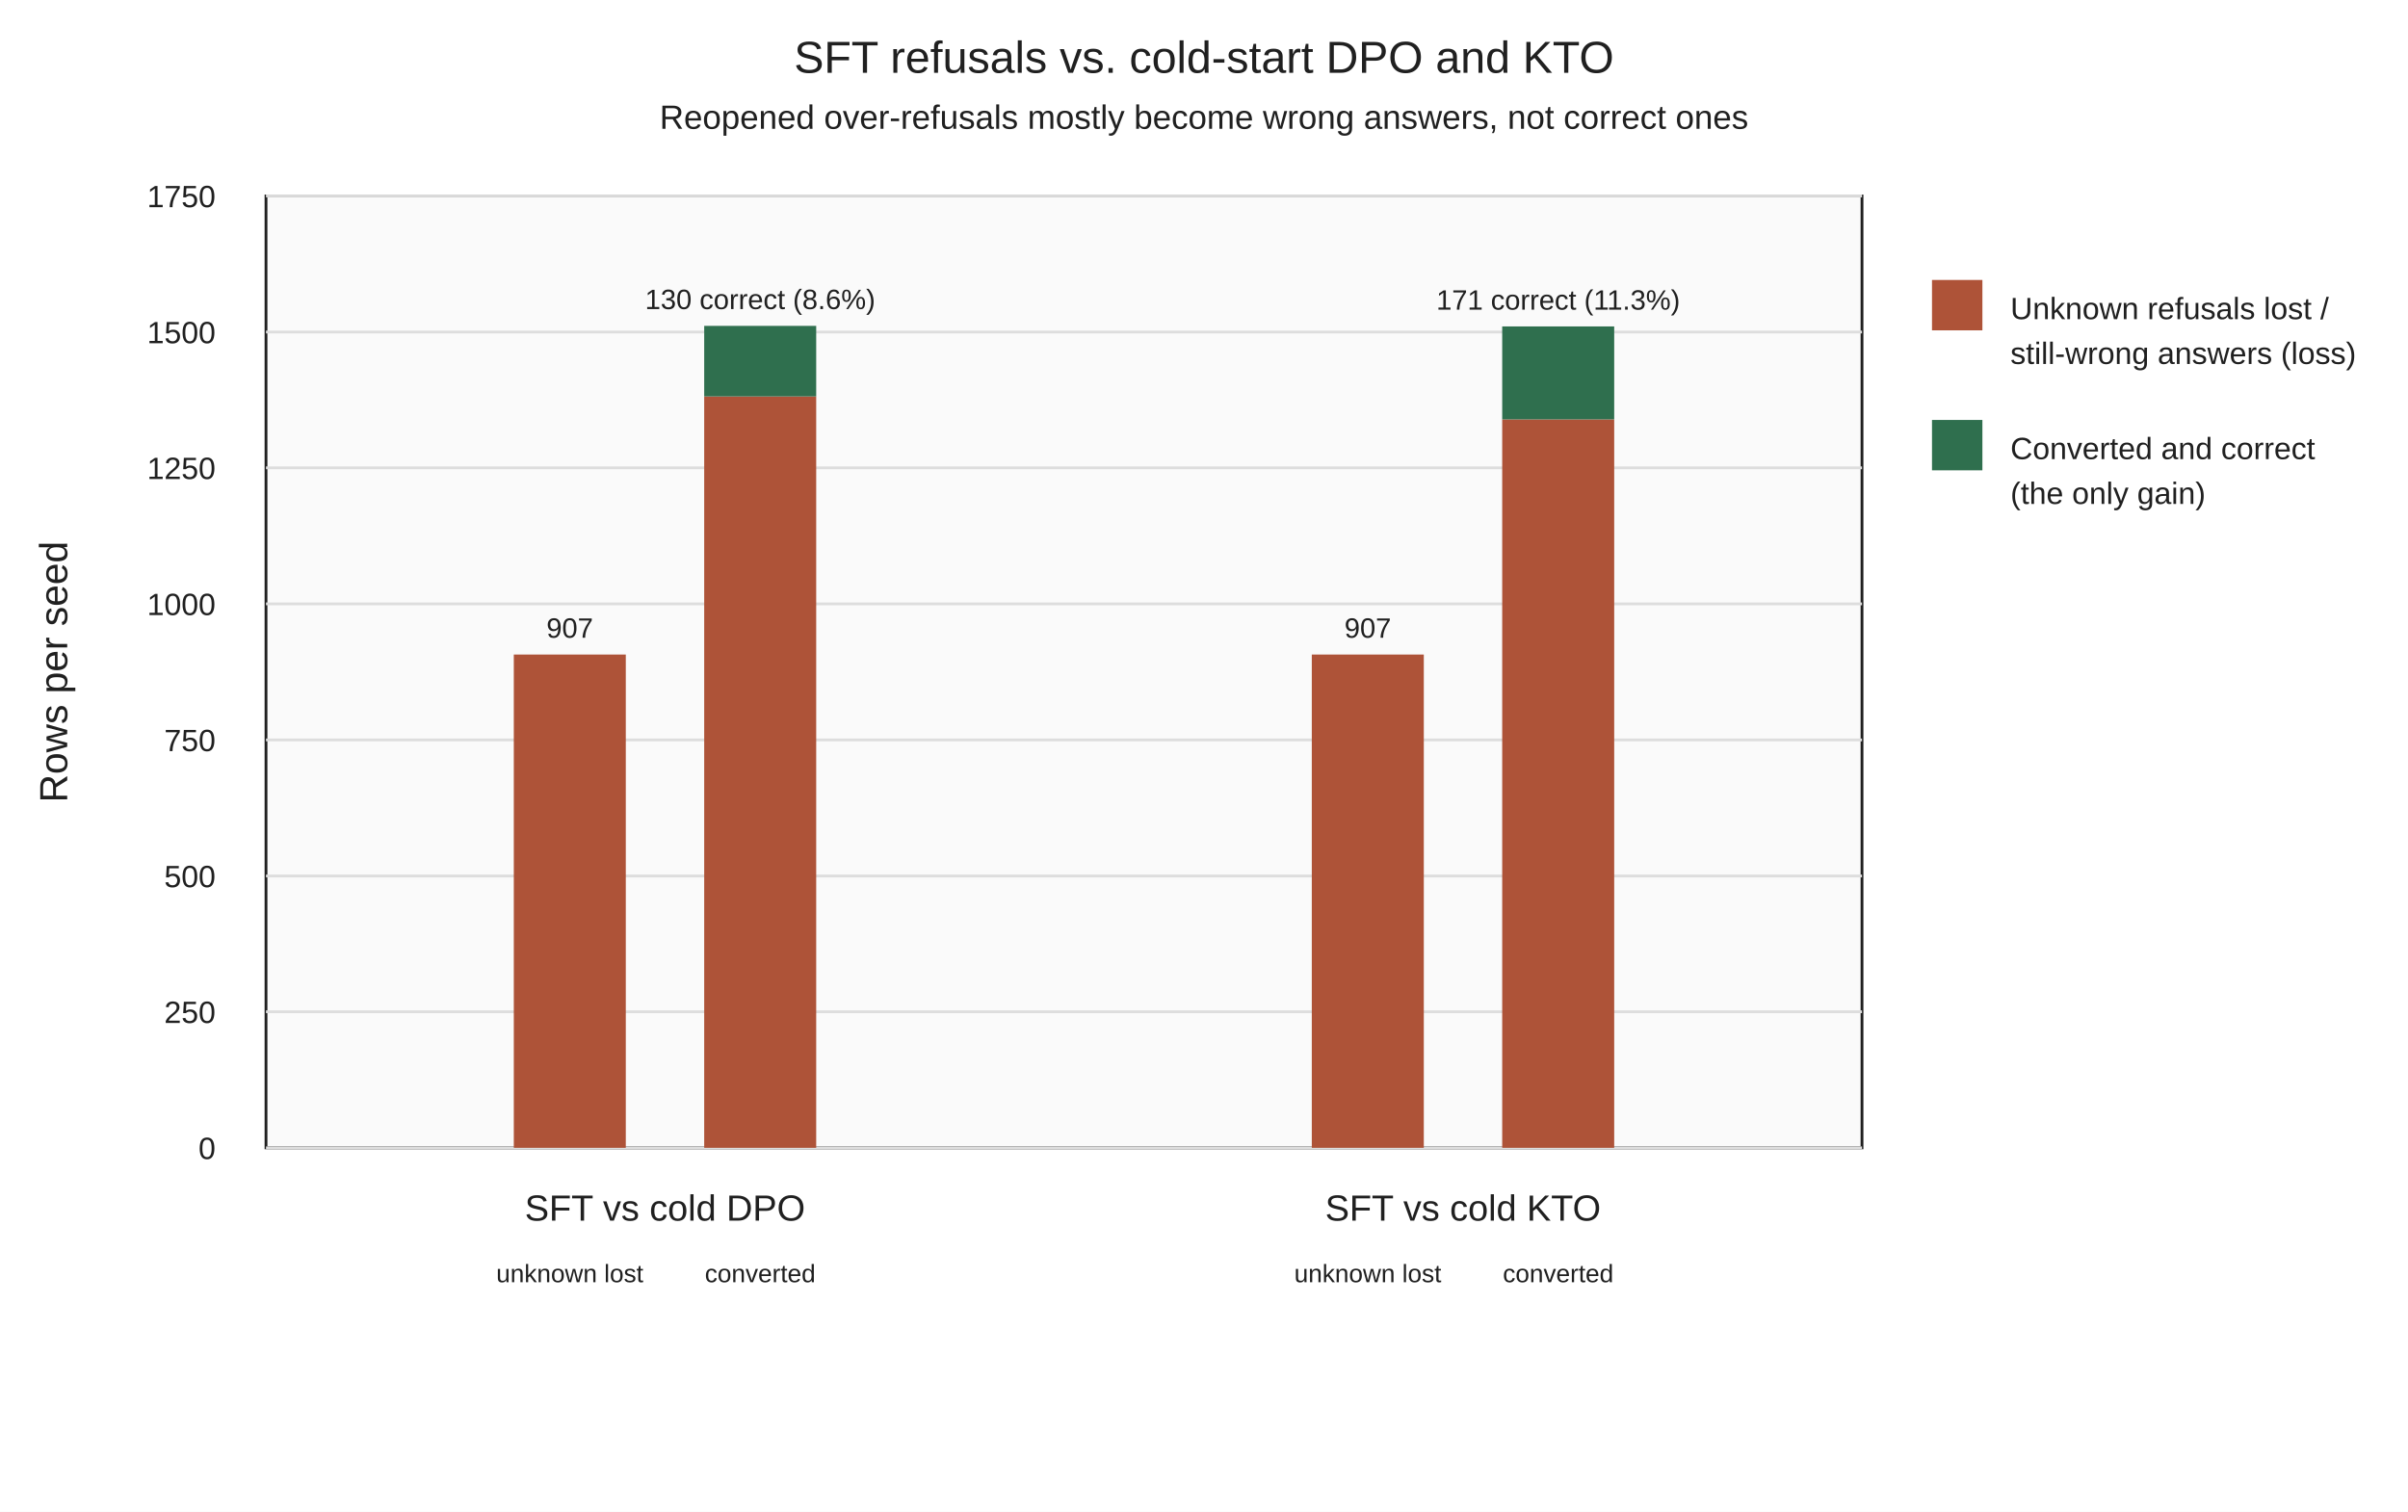
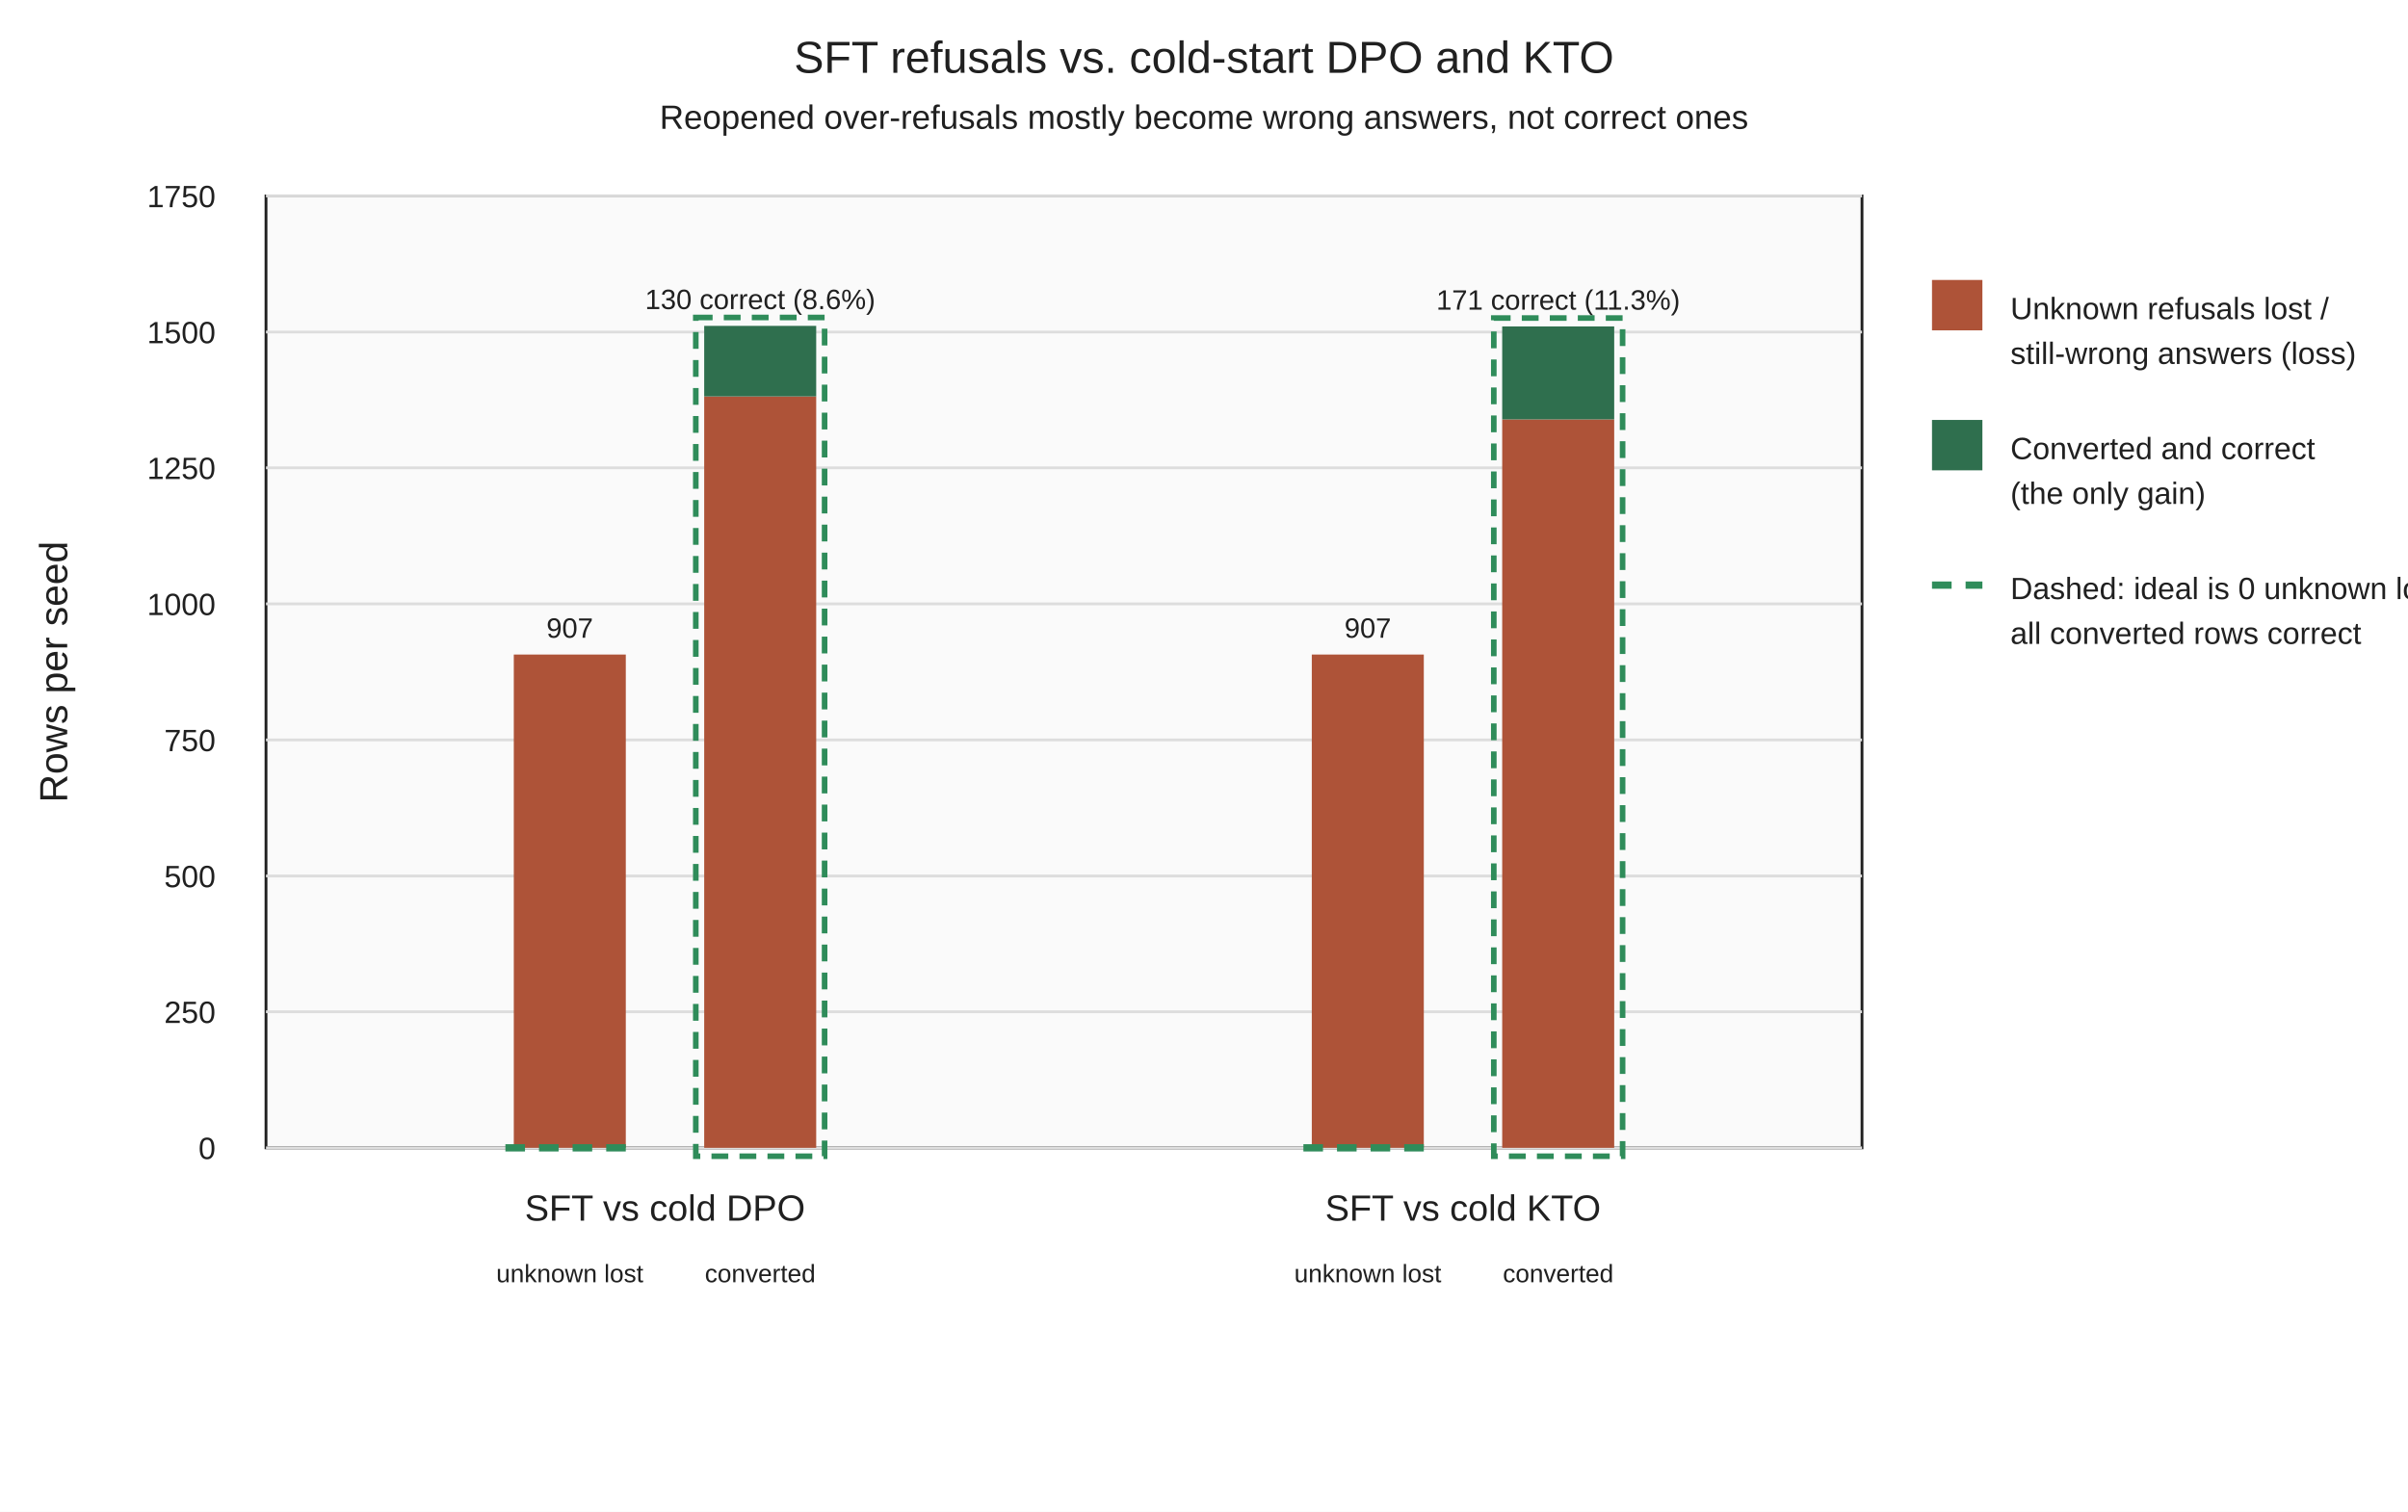
<svg xmlns="http://www.w3.org/2000/svg" width="860" height="540" viewBox="0 0 860 540">
  <rect width="100%" height="100%" fill="#ffffff" />
  <text x="430.0" y="26.0" font-family="Arial, sans-serif" font-size="16" text-anchor="middle" fill="#202020">SFT refusals vs. cold-start DPO and KTO</text>
  <text x="430.0" y="46.0" font-family="Arial, sans-serif" font-size="12" text-anchor="middle" fill="#202020">Reopened over-refusals mostly become wrong answers, not correct ones</text>
  <text x="24" y="240.0" transform="rotate(-90 24 240.0)" font-family="Arial, sans-serif" font-size="14" text-anchor="middle" fill="#202020">Rows per seed</text>
  <rect x="95" y="70" width="570" height="340" fill="#fafafa" stroke="#202020" />
  <line x1="95" y1="410.0" x2="665" y2="410.0" stroke="#dddddd" />
  <text x="77.0" y="414.0" font-family="Arial, sans-serif" font-size="11" text-anchor="end" fill="#202020">0</text>
  <line x1="95" y1="361.4" x2="665" y2="361.4" stroke="#dddddd" />
  <text x="77.0" y="365.4" font-family="Arial, sans-serif" font-size="11" text-anchor="end" fill="#202020">250</text>
  <line x1="95" y1="312.9" x2="665" y2="312.9" stroke="#dddddd" />
  <text x="77.0" y="316.9" font-family="Arial, sans-serif" font-size="11" text-anchor="end" fill="#202020">500</text>
  <line x1="95" y1="264.3" x2="665" y2="264.3" stroke="#dddddd" />
  <text x="77.0" y="268.3" font-family="Arial, sans-serif" font-size="11" text-anchor="end" fill="#202020">750</text>
  <line x1="95" y1="215.7" x2="665" y2="215.7" stroke="#dddddd" />
  <text x="77.0" y="219.7" font-family="Arial, sans-serif" font-size="11" text-anchor="end" fill="#202020">1000</text>
  <line x1="95" y1="167.1" x2="665" y2="167.1" stroke="#dddddd" />
  <text x="77.0" y="171.1" font-family="Arial, sans-serif" font-size="11" text-anchor="end" fill="#202020">1250</text>
  <line x1="95" y1="118.6" x2="665" y2="118.6" stroke="#dddddd" />
  <text x="77.0" y="122.6" font-family="Arial, sans-serif" font-size="11" text-anchor="end" fill="#202020">1500</text>
  <line x1="95" y1="70.0" x2="665" y2="70.0" stroke="#dddddd" />
  <text x="77.0" y="74.0" font-family="Arial, sans-serif" font-size="11" text-anchor="end" fill="#202020">1750</text>
  <text x="237.5" y="436.0" font-family="Arial, sans-serif" font-size="13" text-anchor="middle" fill="#202020">SFT vs cold DPO</text>
  <rect x="183.5" y="233.8" width="40" height="176.2" fill="rgb(174,83,56)" />
  <text x="203.5" y="227.8" font-family="Arial, sans-serif" font-size="10" text-anchor="middle" fill="#202020">907</text>
  <text x="203.5" y="458.0" font-family="Arial, sans-serif" font-size="9" text-anchor="middle" fill="#202020">unknown lost</text>
  <rect x="251.5" y="141.6" width="40" height="268.4" fill="rgb(174,83,56)" />
  <rect x="251.5" y="116.4" width="40" height="25.2" fill="rgb(47,111,78)" />
  <text x="271.5" y="110.4" font-family="Arial, sans-serif" font-size="10" text-anchor="middle" fill="#202020">130 correct (8.6%)</text>
  <text x="271.5" y="458.0" font-family="Arial, sans-serif" font-size="9" text-anchor="middle" fill="#202020">converted</text>
+   <line x1="180.5" y1="410.0" x2="226.5" y2="410.0" stroke="rgb(47,140,90)" stroke-width="2.6" stroke-dasharray="7,5" />
+   <rect x="248.5" y="113.4" width="46.0" height="299.6" fill="none" stroke="rgb(47,140,90)" stroke-width="2.0" stroke-dasharray="6,4" />
  <text x="522.5" y="436.0" font-family="Arial, sans-serif" font-size="13" text-anchor="middle" fill="#202020">SFT vs cold KTO</text>
  <rect x="468.5" y="233.8" width="40" height="176.2" fill="rgb(174,83,56)" />
  <text x="488.5" y="227.8" font-family="Arial, sans-serif" font-size="10" text-anchor="middle" fill="#202020">907</text>
  <text x="488.5" y="458.0" font-family="Arial, sans-serif" font-size="9" text-anchor="middle" fill="#202020">unknown lost</text>
  <rect x="536.5" y="149.8" width="40" height="260.2" fill="rgb(174,83,56)" />
  <rect x="536.5" y="116.6" width="40" height="33.2" fill="rgb(47,111,78)" />
  <text x="556.5" y="110.6" font-family="Arial, sans-serif" font-size="10" text-anchor="middle" fill="#202020">171 correct (11.3%)</text>
  <text x="556.5" y="458.0" font-family="Arial, sans-serif" font-size="9" text-anchor="middle" fill="#202020">converted</text>
+   <line x1="465.5" y1="410.0" x2="511.5" y2="410.0" stroke="rgb(47,140,90)" stroke-width="2.6" stroke-dasharray="7,5" />
+   <rect x="533.5" y="113.6" width="46.0" height="299.4" fill="none" stroke="rgb(47,140,90)" stroke-width="2.0" stroke-dasharray="6,4" />
  <rect x="690" y="100" width="18" height="18" fill="rgb(174,83,56)" />
  <text x="718.0" y="114.0" font-family="Arial, sans-serif" font-size="11" text-anchor="start" fill="#202020">Unknown refusals lost /</text>
  <text x="718.0" y="130.0" font-family="Arial, sans-serif" font-size="11" text-anchor="start" fill="#202020">still-wrong answers (loss)</text>
  <rect x="690" y="150" width="18" height="18" fill="rgb(47,111,78)" />
  <text x="718.0" y="164.0" font-family="Arial, sans-serif" font-size="11" text-anchor="start" fill="#202020">Converted and correct</text>
  <text x="718.0" y="180.0" font-family="Arial, sans-serif" font-size="11" text-anchor="start" fill="#202020">(the only gain)</text>
+   <line x1="690.0" y1="209.0" x2="708.0" y2="209.0" stroke="rgb(47,140,90)" stroke-width="2.6" stroke-dasharray="7,5" />
+   <text x="718.0" y="214.0" font-family="Arial, sans-serif" font-size="11" text-anchor="start" fill="#202020">Dashed: ideal is 0 unknown lost,</text>
+   <text x="718.0" y="230.0" font-family="Arial, sans-serif" font-size="11" text-anchor="start" fill="#202020">all converted rows correct</text>
</svg>
